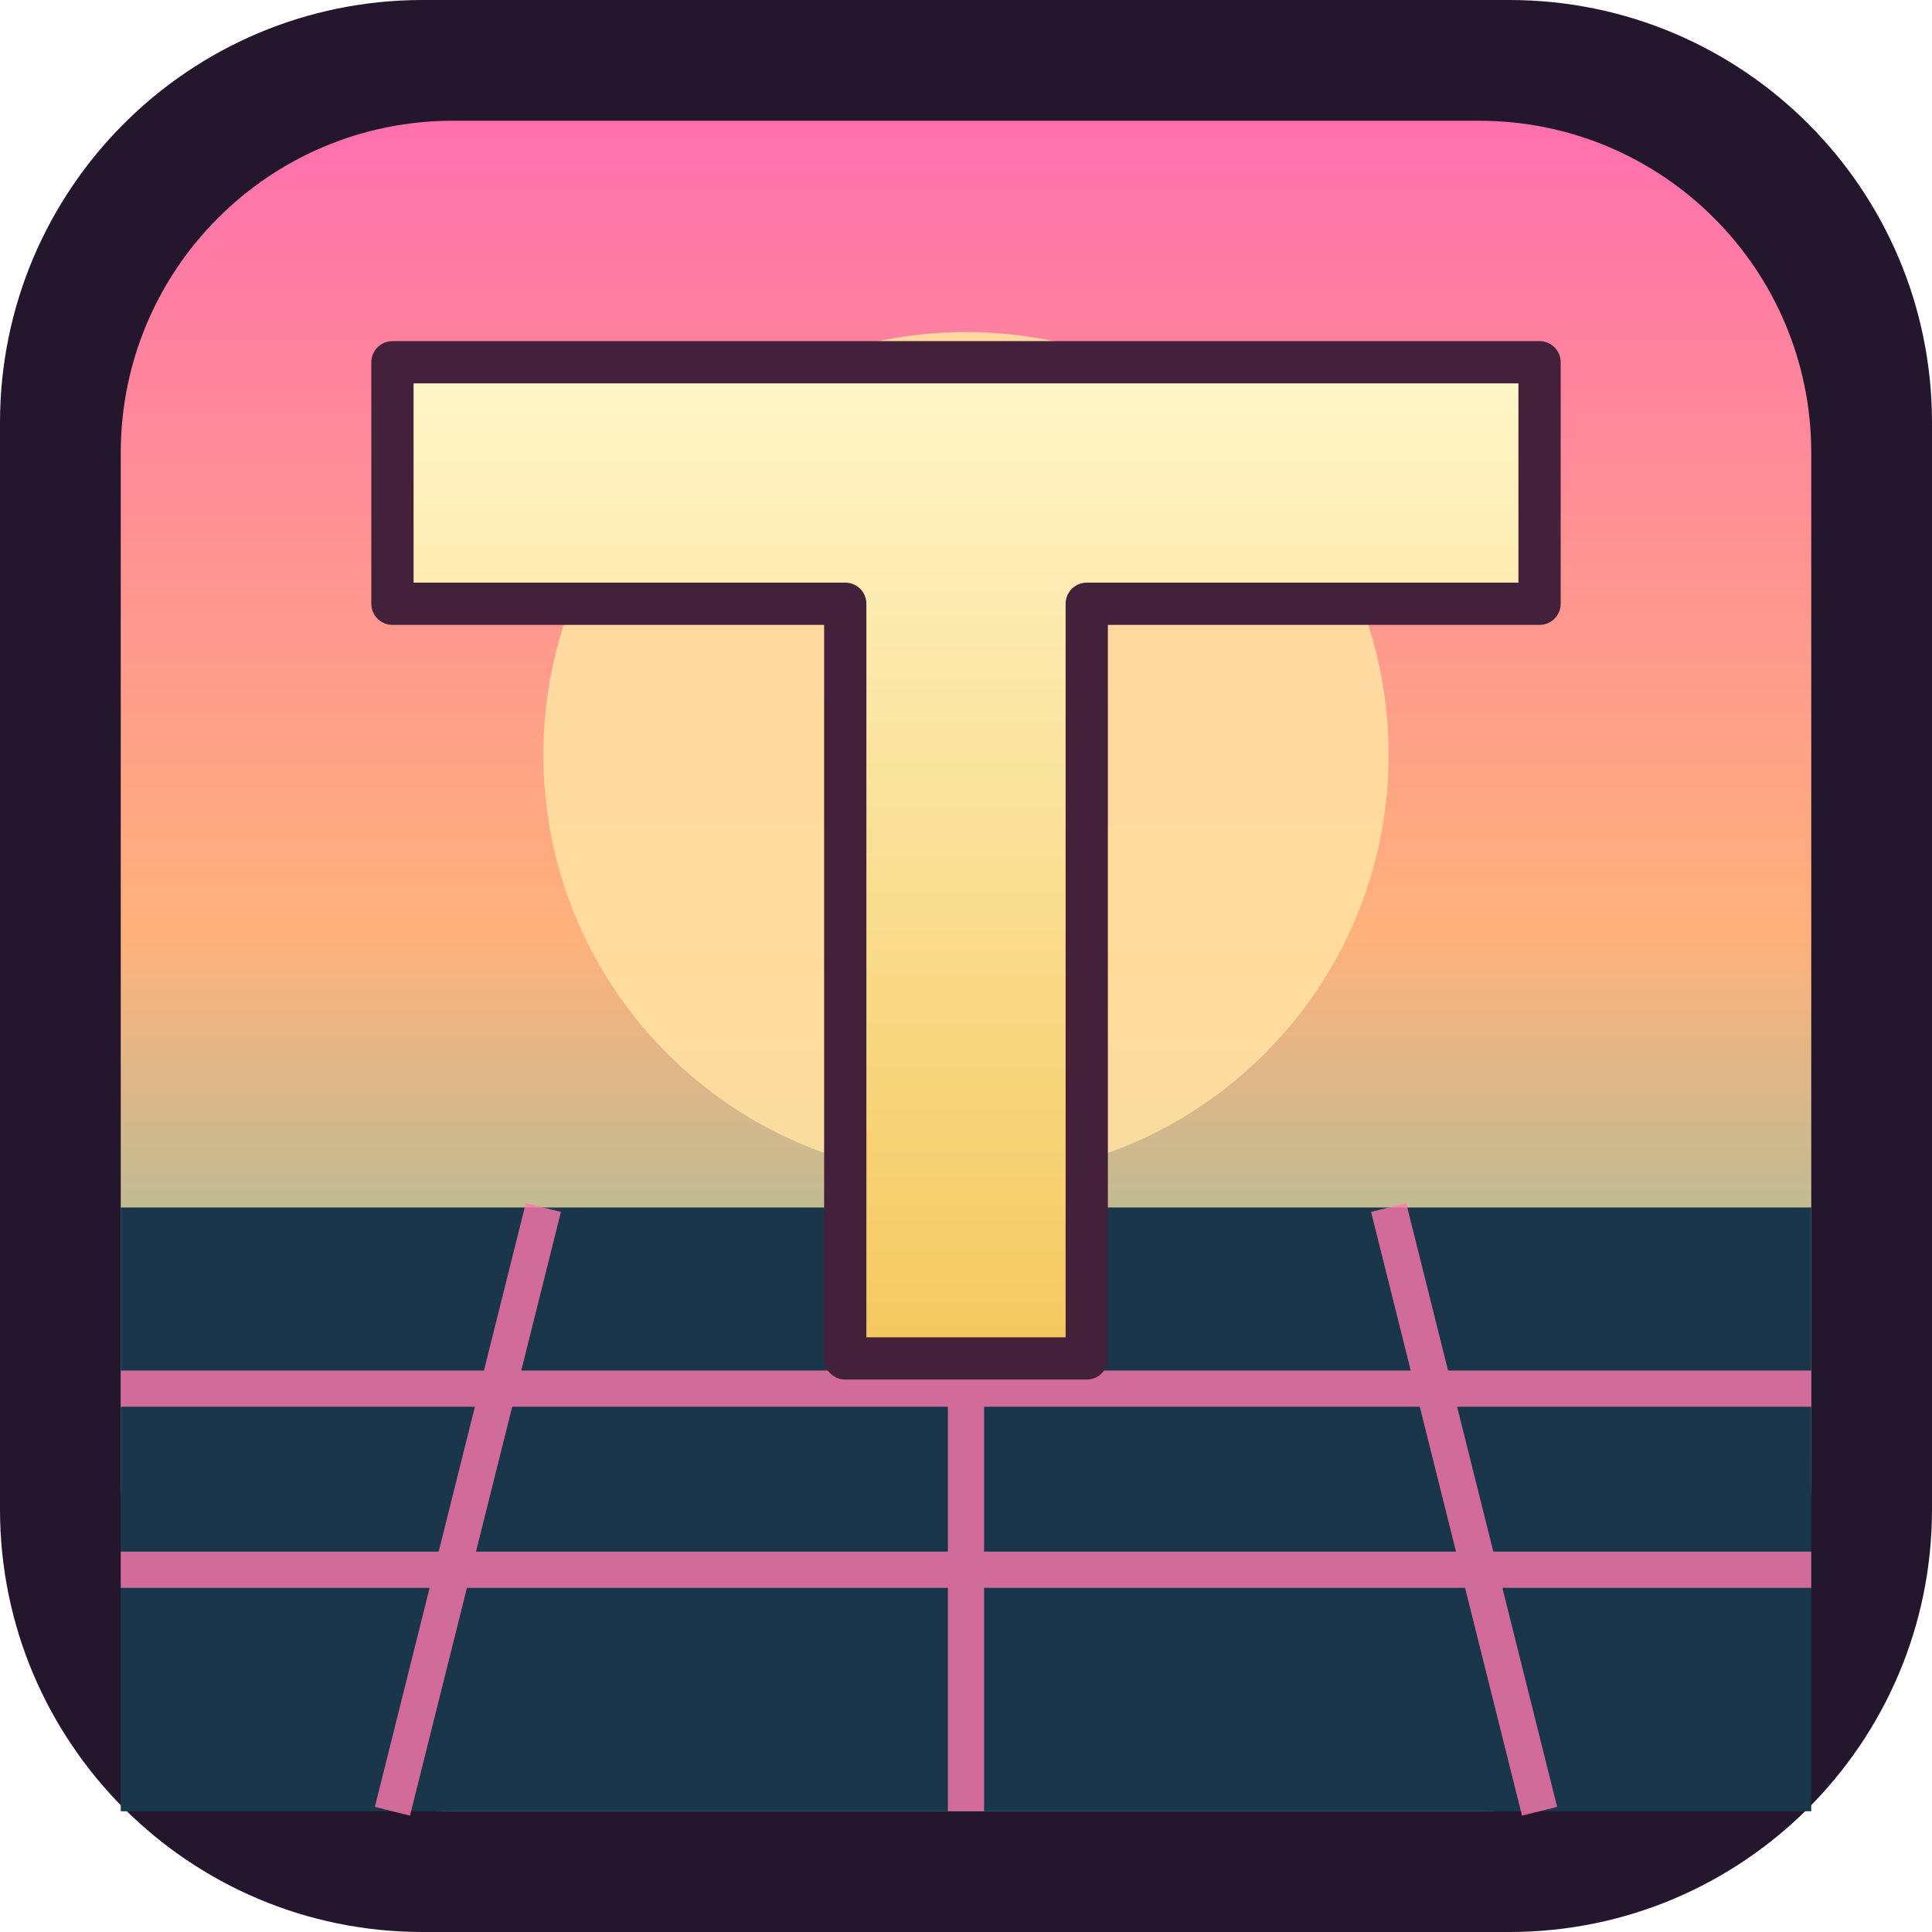
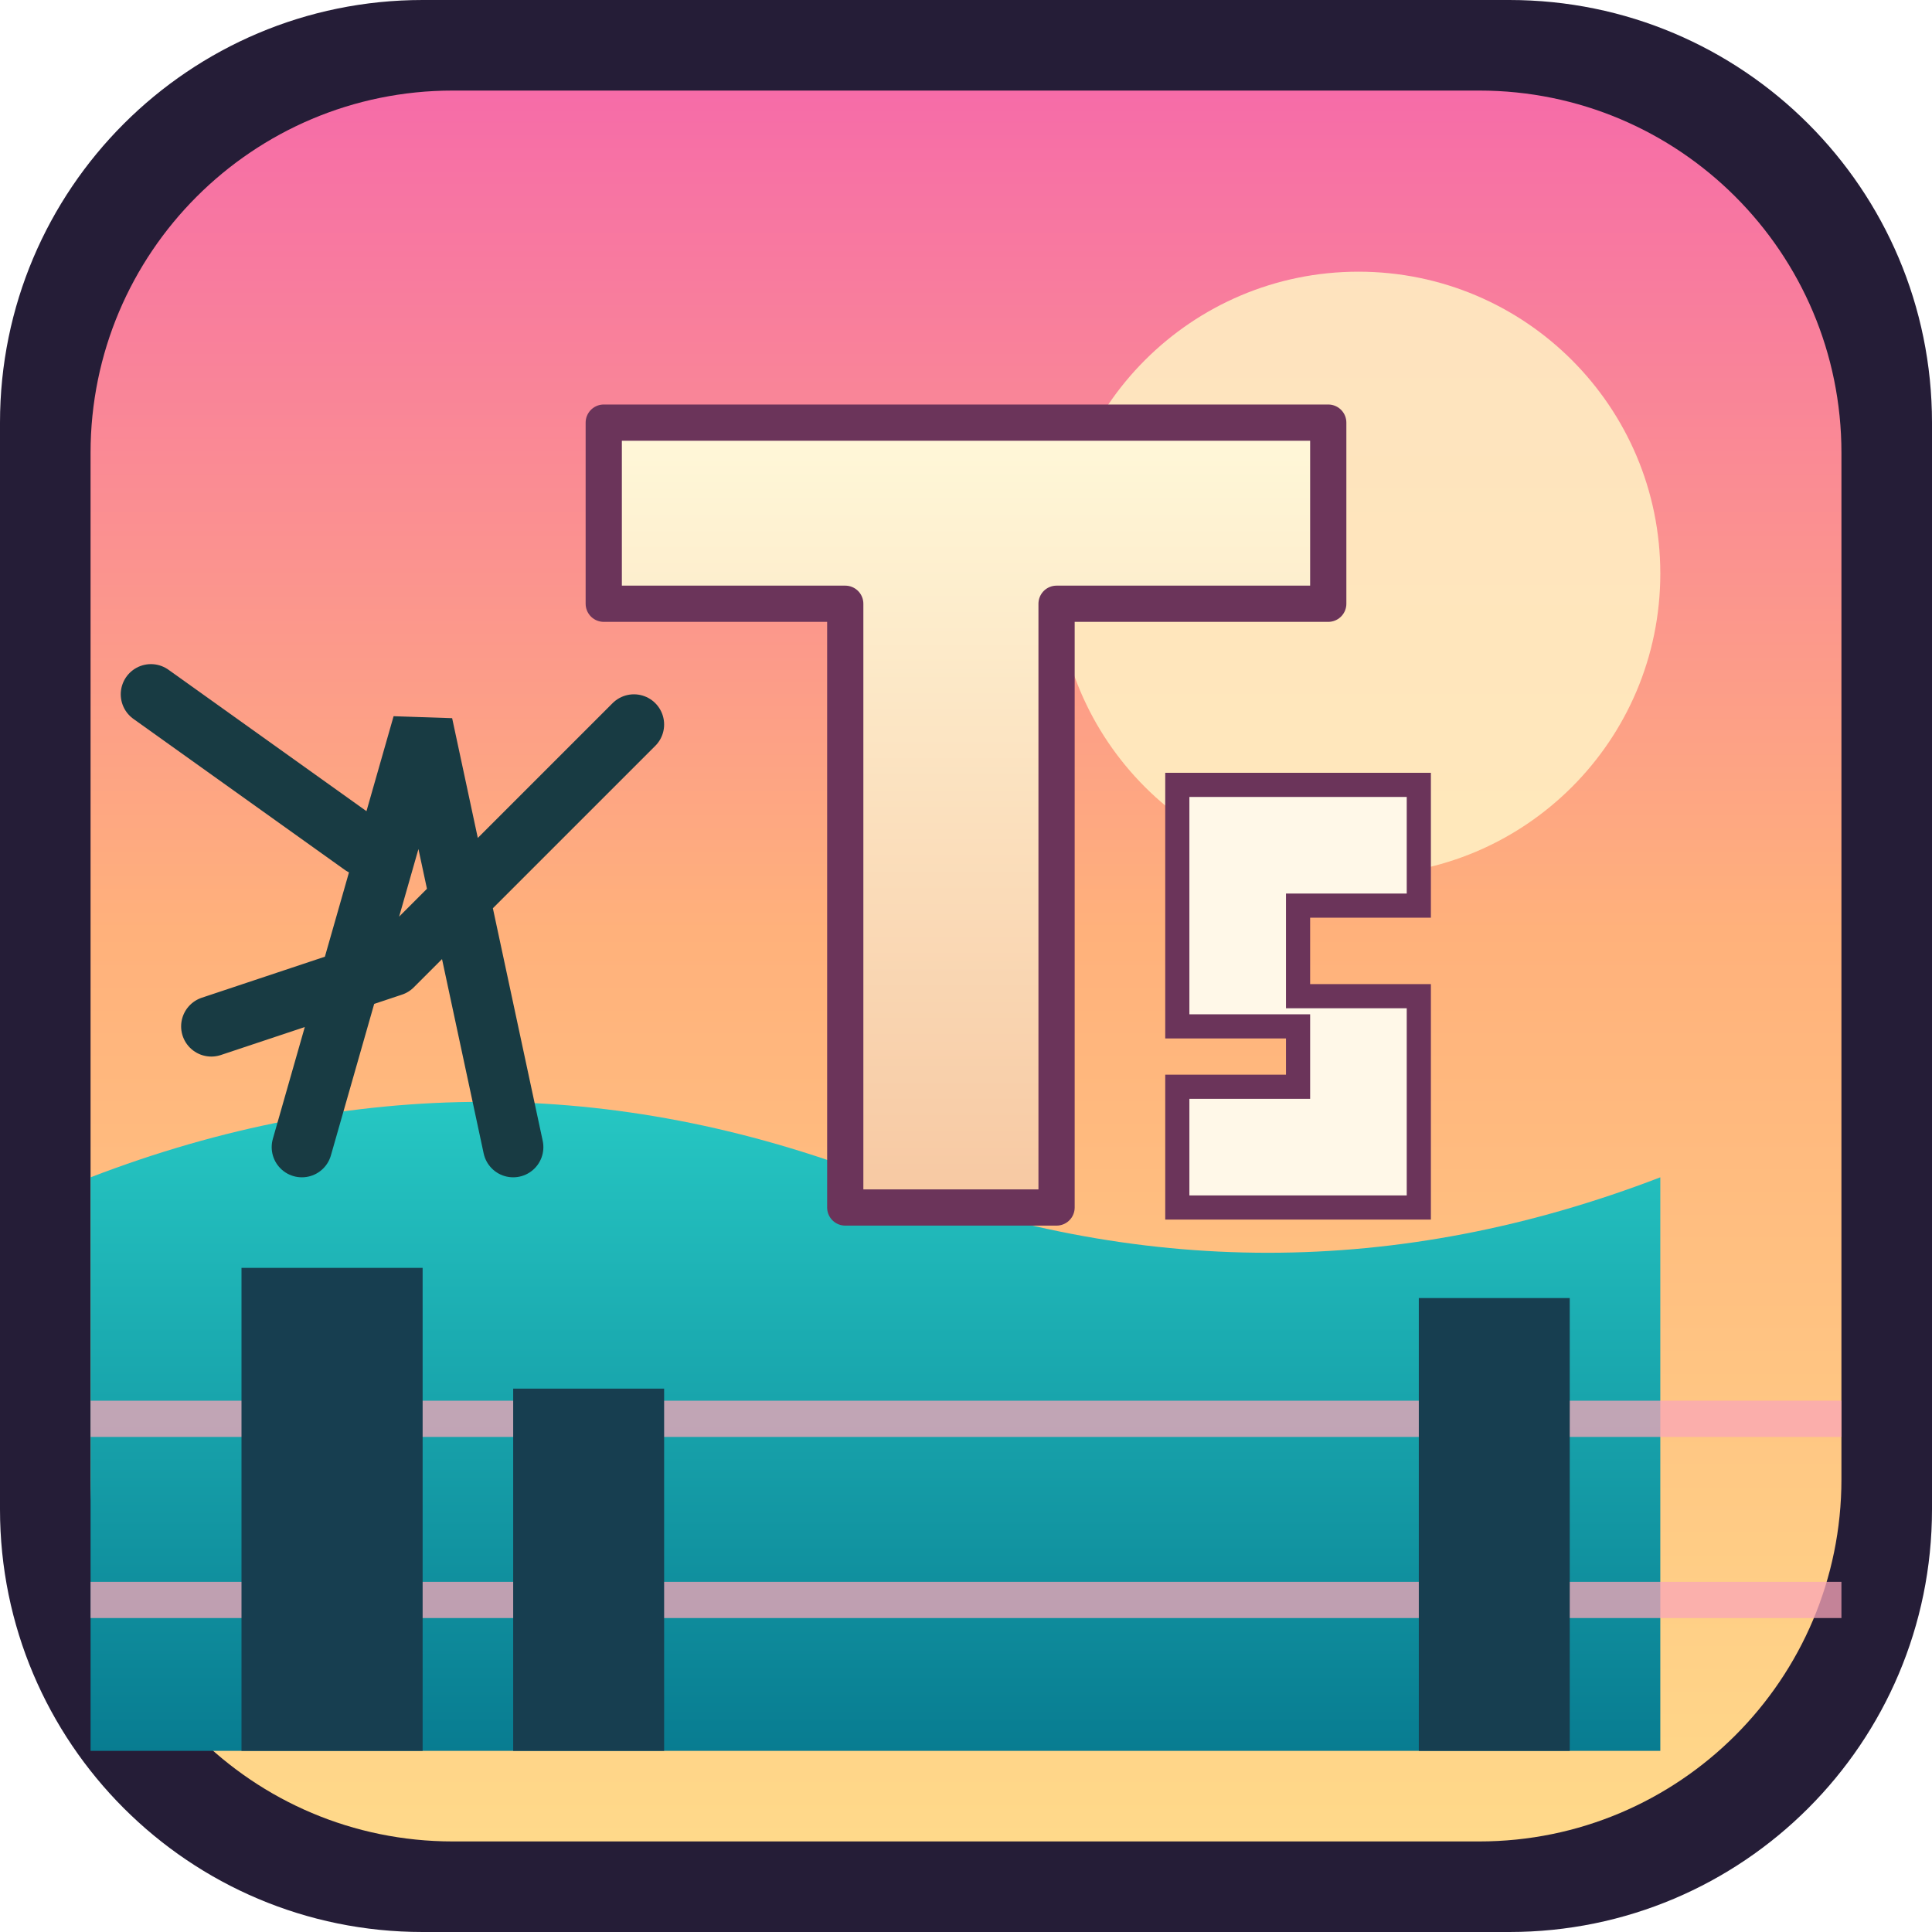
<svg xmlns="http://www.w3.org/2000/svg" viewBox="0 0 64 64">
  <defs>
-     <linearGradient id="sky" x2="0" y2="1">
-       <stop stop-color="#ff70ad" />
+     <linearGradient id="sky" x1="0" y1="0" x2="0" y2="1">
+       <stop stop-color="#f66ca8" />
      <stop offset=".48" stop-color="#ffb17b" />
-       <stop offset="1" stop-color="#3ad2c7" />
+       <stop offset="1" stop-color="#ffd98a" />
    </linearGradient>
-     <linearGradient id="gold" x2="0" y2="1">
-       <stop stop-color="#fff6c9" />
-       <stop offset="1" stop-color="#f4c85d" />
+     <linearGradient id="sea" x1="0" y1="0" x2="0" y2="1">
+       <stop stop-color="#26c7c3" />
+       <stop offset="1" stop-color="#087c91" />
+     </linearGradient>
+     <linearGradient id="type" x1="0" y1="0" x2="0" y2="1">
+       <stop stop-color="#fff8d9" />
+       <stop offset="1" stop-color="#f7c8a2" />
    </linearGradient>
  </defs>
-   <rect width="64" height="64" rx="14" fill="#24172d" />
-   <rect x="4" y="4" width="56" height="56" rx="11" fill="url(#sky)" />
-   <circle cx="32" cy="25" r="14" fill="#ffe0a1" opacity=".9" />
-   <path d="M4 40h56v20H4z" fill="#19364a" />
-   <path d="M4 46h56M4 52h56M18 40l-5 20M32 40v20M46 40l5 20" stroke="#ff78ad" stroke-width="1.2" opacity=".8" />
-   <path d="M13 12h38v8H36v25h-8V20H13z" fill="url(#gold)" stroke="#43213a" stroke-width="1.4" stroke-linejoin="round" />
+   <rect width="64" height="64" rx="14" fill="#251d37" />
+   <rect x="3" y="3" width="58" height="58" rx="12" fill="url(#sky)" />
+   <circle cx="45" cy="19" r="10" fill="#fff0c3" opacity=".88" />
+   <path d="M3 39q13-5 26 0t26 0v19H3z" fill="url(#sea)" />
+   <path d="M3 47h58M3 53h58" stroke="#f9a6b8" stroke-width="1.2" opacity=".75" />
+   <path d="M10 38 14 24l3 14M12 28l-7-5m8 9 8-8m-8 8-6 2" fill="none" stroke="#183b43" stroke-width="2" stroke-linecap="round" />
+   <path d="M8 58V42h6v16M17 58V46h5v12M47 58V43h5v15" fill="#173e50" />
+   <path d="M20 14h24v6H35v20h-7V20H20z" fill="url(#type)" stroke="#6b345a" stroke-width="1.2" stroke-linejoin="round" />
+   <path d="M39 26h8v4h-4v3h4v7h-8v-4h4v-2h-4z" fill="#fff8e8" stroke="#6b345a" stroke-width=".8" />
</svg>
